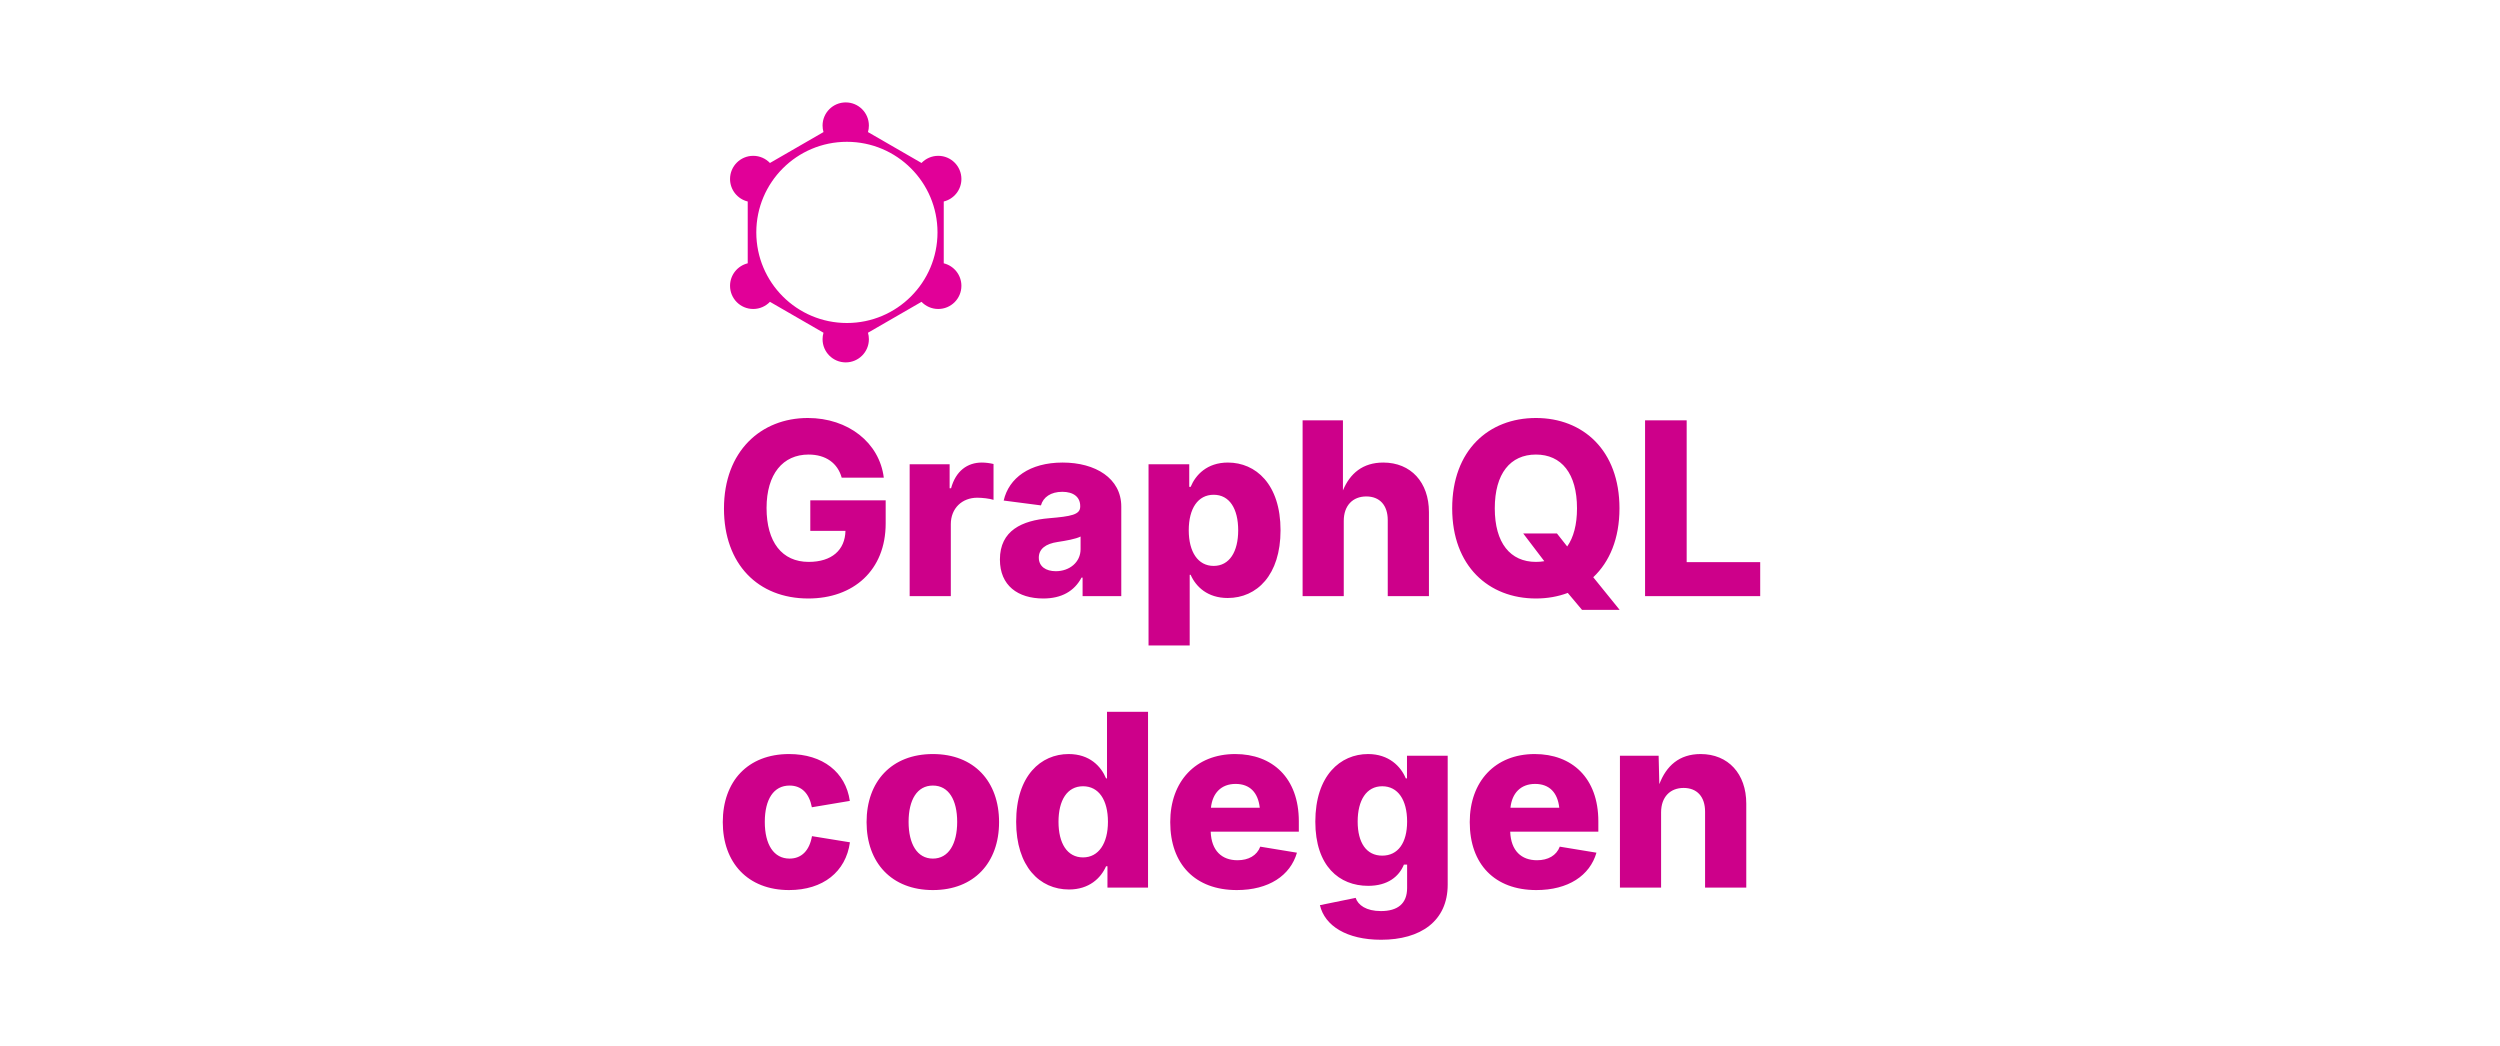
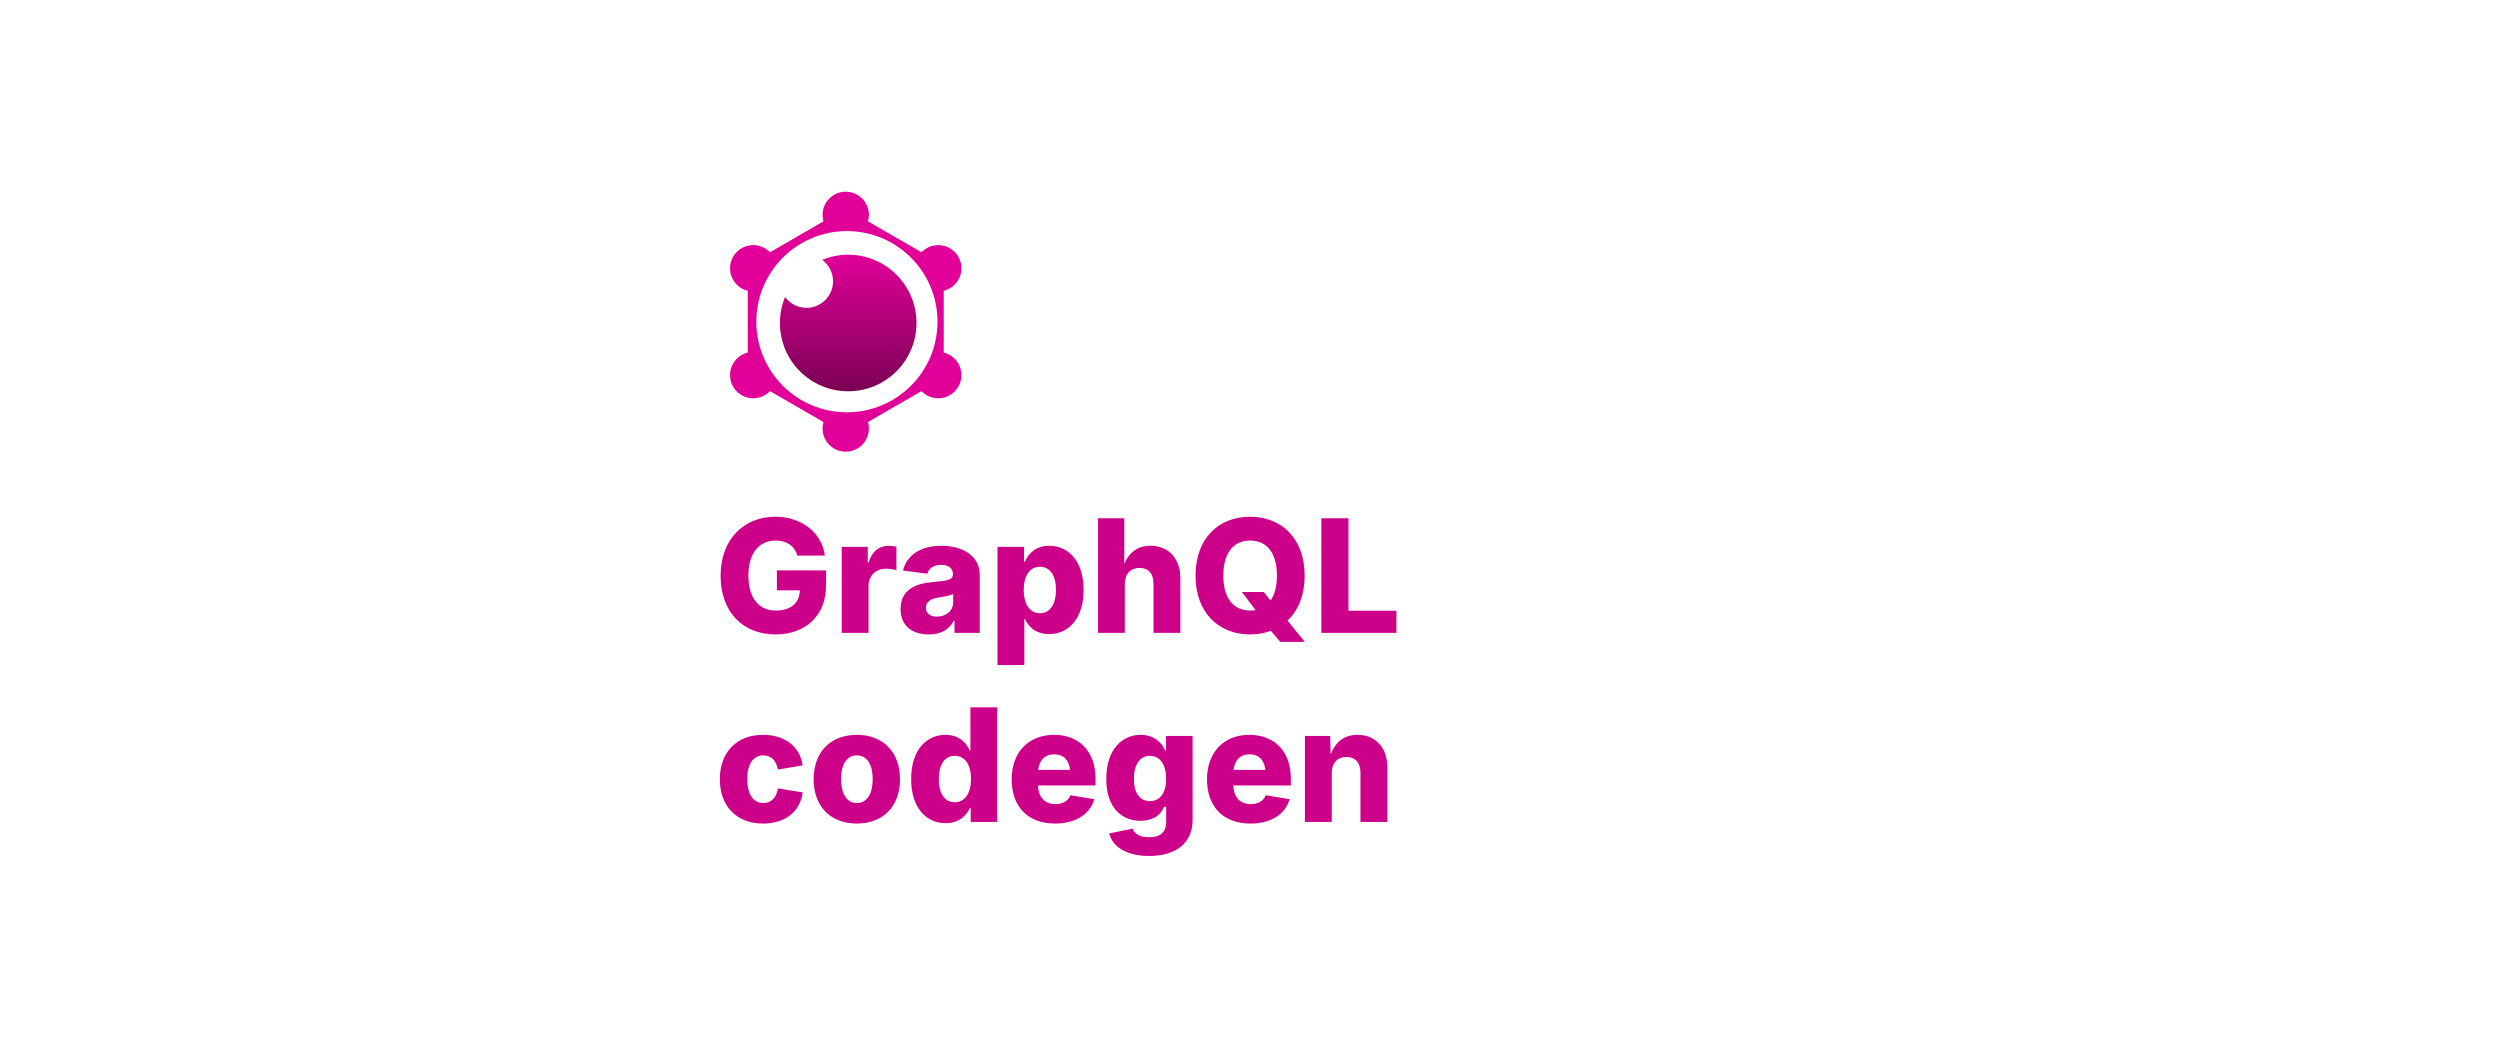
<svg xmlns="http://www.w3.org/2000/svg" width="952px" height="398px" viewBox="0 0 952 398" version="1.1">
+   <defs>
+     <linearGradient x1="49.999%" y1="100%" x2="49.999%" y2="0%" id="linearGradient-q30o321ykd-1">
+       <stop stop-color="#7A0053" offset="0%" />
+       <stop stop-color="#E10098" offset="100%" />
+     </linearGradient>
+   </defs>
  <g id="Page-1" stroke="none" stroke-width="1" fill="none" fill-rule="evenodd">
    <g id="Group">
      <rect id="Rectangle" x="0" y="0" width="952" height="398" />
-       <text id="GraphQL-codegen" font-family="Inter-Regular_Black, Inter" font-size="92" font-weight="800" fill="#CD008A">
-         <tspan x="272" y="227">GraphQL</tspan>
-         <tspan x="272" y="338">codegen</tspan>
+       <text id="GraphQL-codegen" font-family="Inter-Regular_Black, Inter" font-size="60" font-weight="800" fill="#CD008A">
+         <tspan x="272" y="241">GraphQL</tspan>
+         <tspan x="272" y="313">codegen</tspan>
      </text>
-       <g id="Logo" transform="translate(272, 38)">
+       <g id="Logo" transform="translate(272, 72)">
        <path d="M50.054,1 C54.925,1 58.874,4.949 58.874,9.82 C58.874,10.678 58.752,11.507 58.523,12.291 L78.911,24.062 C80.516,22.384 82.778,21.34 85.283,21.34 C90.154,21.34 94.103,25.288 94.103,30.16 C94.103,34.309 91.238,37.789 87.378,38.729 L87.378,62.269 C91.238,63.209 94.103,66.689 94.103,70.839 C94.103,75.71 90.154,79.659 85.283,79.659 C82.777,79.659 80.515,78.614 78.91,76.935 L58.523,88.706 C58.752,89.49 58.874,90.32 58.874,91.178 C58.874,96.049 54.925,99.998 50.054,99.998 C45.183,99.998 41.234,96.049 41.234,91.178 C41.234,90.32 41.357,89.49 41.585,88.706 L21.195,76.933 C19.59,78.613 17.327,79.659 14.82,79.659 C9.949,79.659 6,75.71 6,70.839 C6,66.687 8.868,63.206 12.731,62.267 L12.731,38.731 C8.868,37.793 6,34.311 6,30.16 C6,25.288 9.949,21.34 14.82,21.34 C17.327,21.34 19.589,22.385 21.195,24.064 L41.585,12.292 C41.357,11.508 41.234,10.678 41.234,9.82 C41.234,4.949 45.183,1 50.054,1 Z M50.501,16 C31.448,16 16,31.446 16,50.499 C16,69.552 31.448,85 50.501,85 C69.554,85 85,69.552 85,50.499 C85,31.446 69.554,16 50.501,16 Z" id="Combined-Shape" fill="#E10098" fill-rule="nonzero" />
-         <path d="M51,25 C65.358,25 77,36.642 77,51 C77,65.36 65.358,77 51,77 C36.64,77 25,65.36 25,51 C25,47.491 25.696,44.143 26.956,41.088 C28.796,43.595 31.764,45.222 35.11,45.222 C40.696,45.222 45.222,40.696 45.222,35.112 C45.222,31.764 43.595,28.796 41.088,26.956 C44.143,25.696 47.489,25 51,25 Z" id="Path" fill="url(#linearGradient-1)" />
+         <path d="M51,25 C65.358,25 77,36.642 77,51 C77,65.36 65.358,77 51,77 C36.64,77 25,65.36 25,51 C25,47.491 25.696,44.143 26.956,41.088 C28.796,43.595 31.764,45.222 35.11,45.222 C40.696,45.222 45.222,40.696 45.222,35.112 C45.222,31.764 43.595,28.796 41.088,26.956 C44.143,25.696 47.489,25 51,25 Z" id="Path" fill="url(#linearGradient-q30o321ykd-1)" />
        <rect id="Rectangle" x="0" y="0" width="100" height="100" />
      </g>
    </g>
  </g>
</svg>
